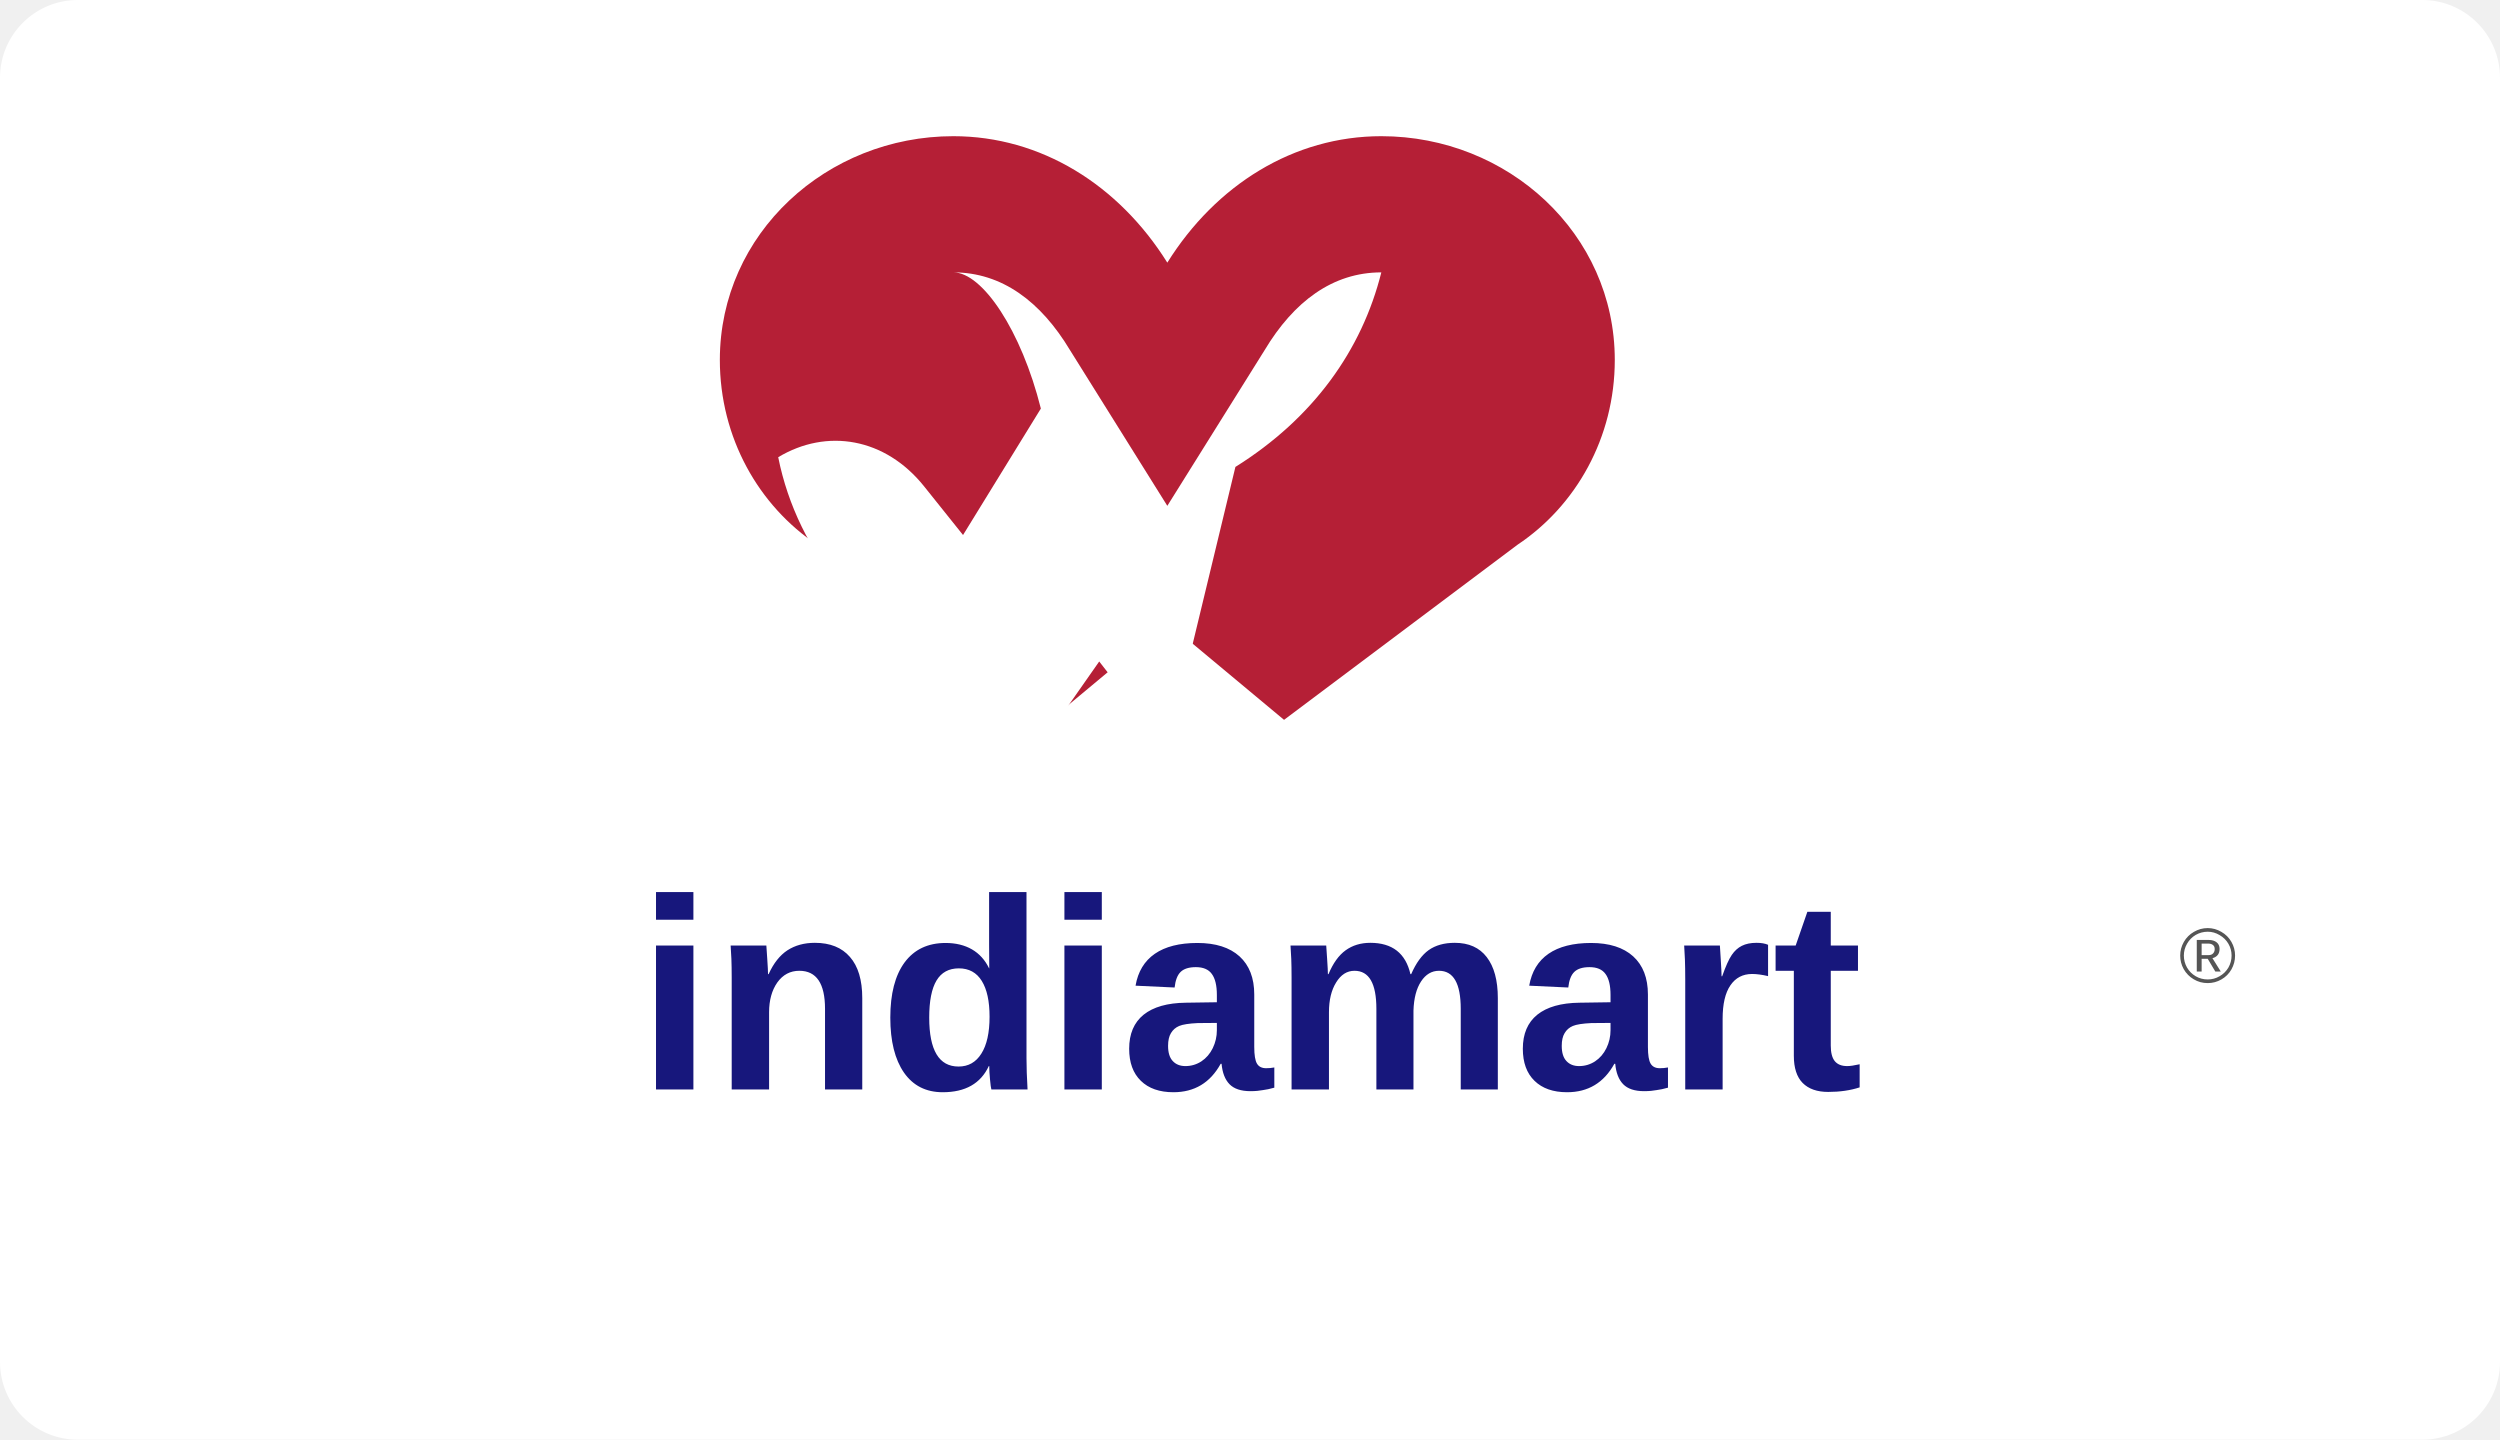
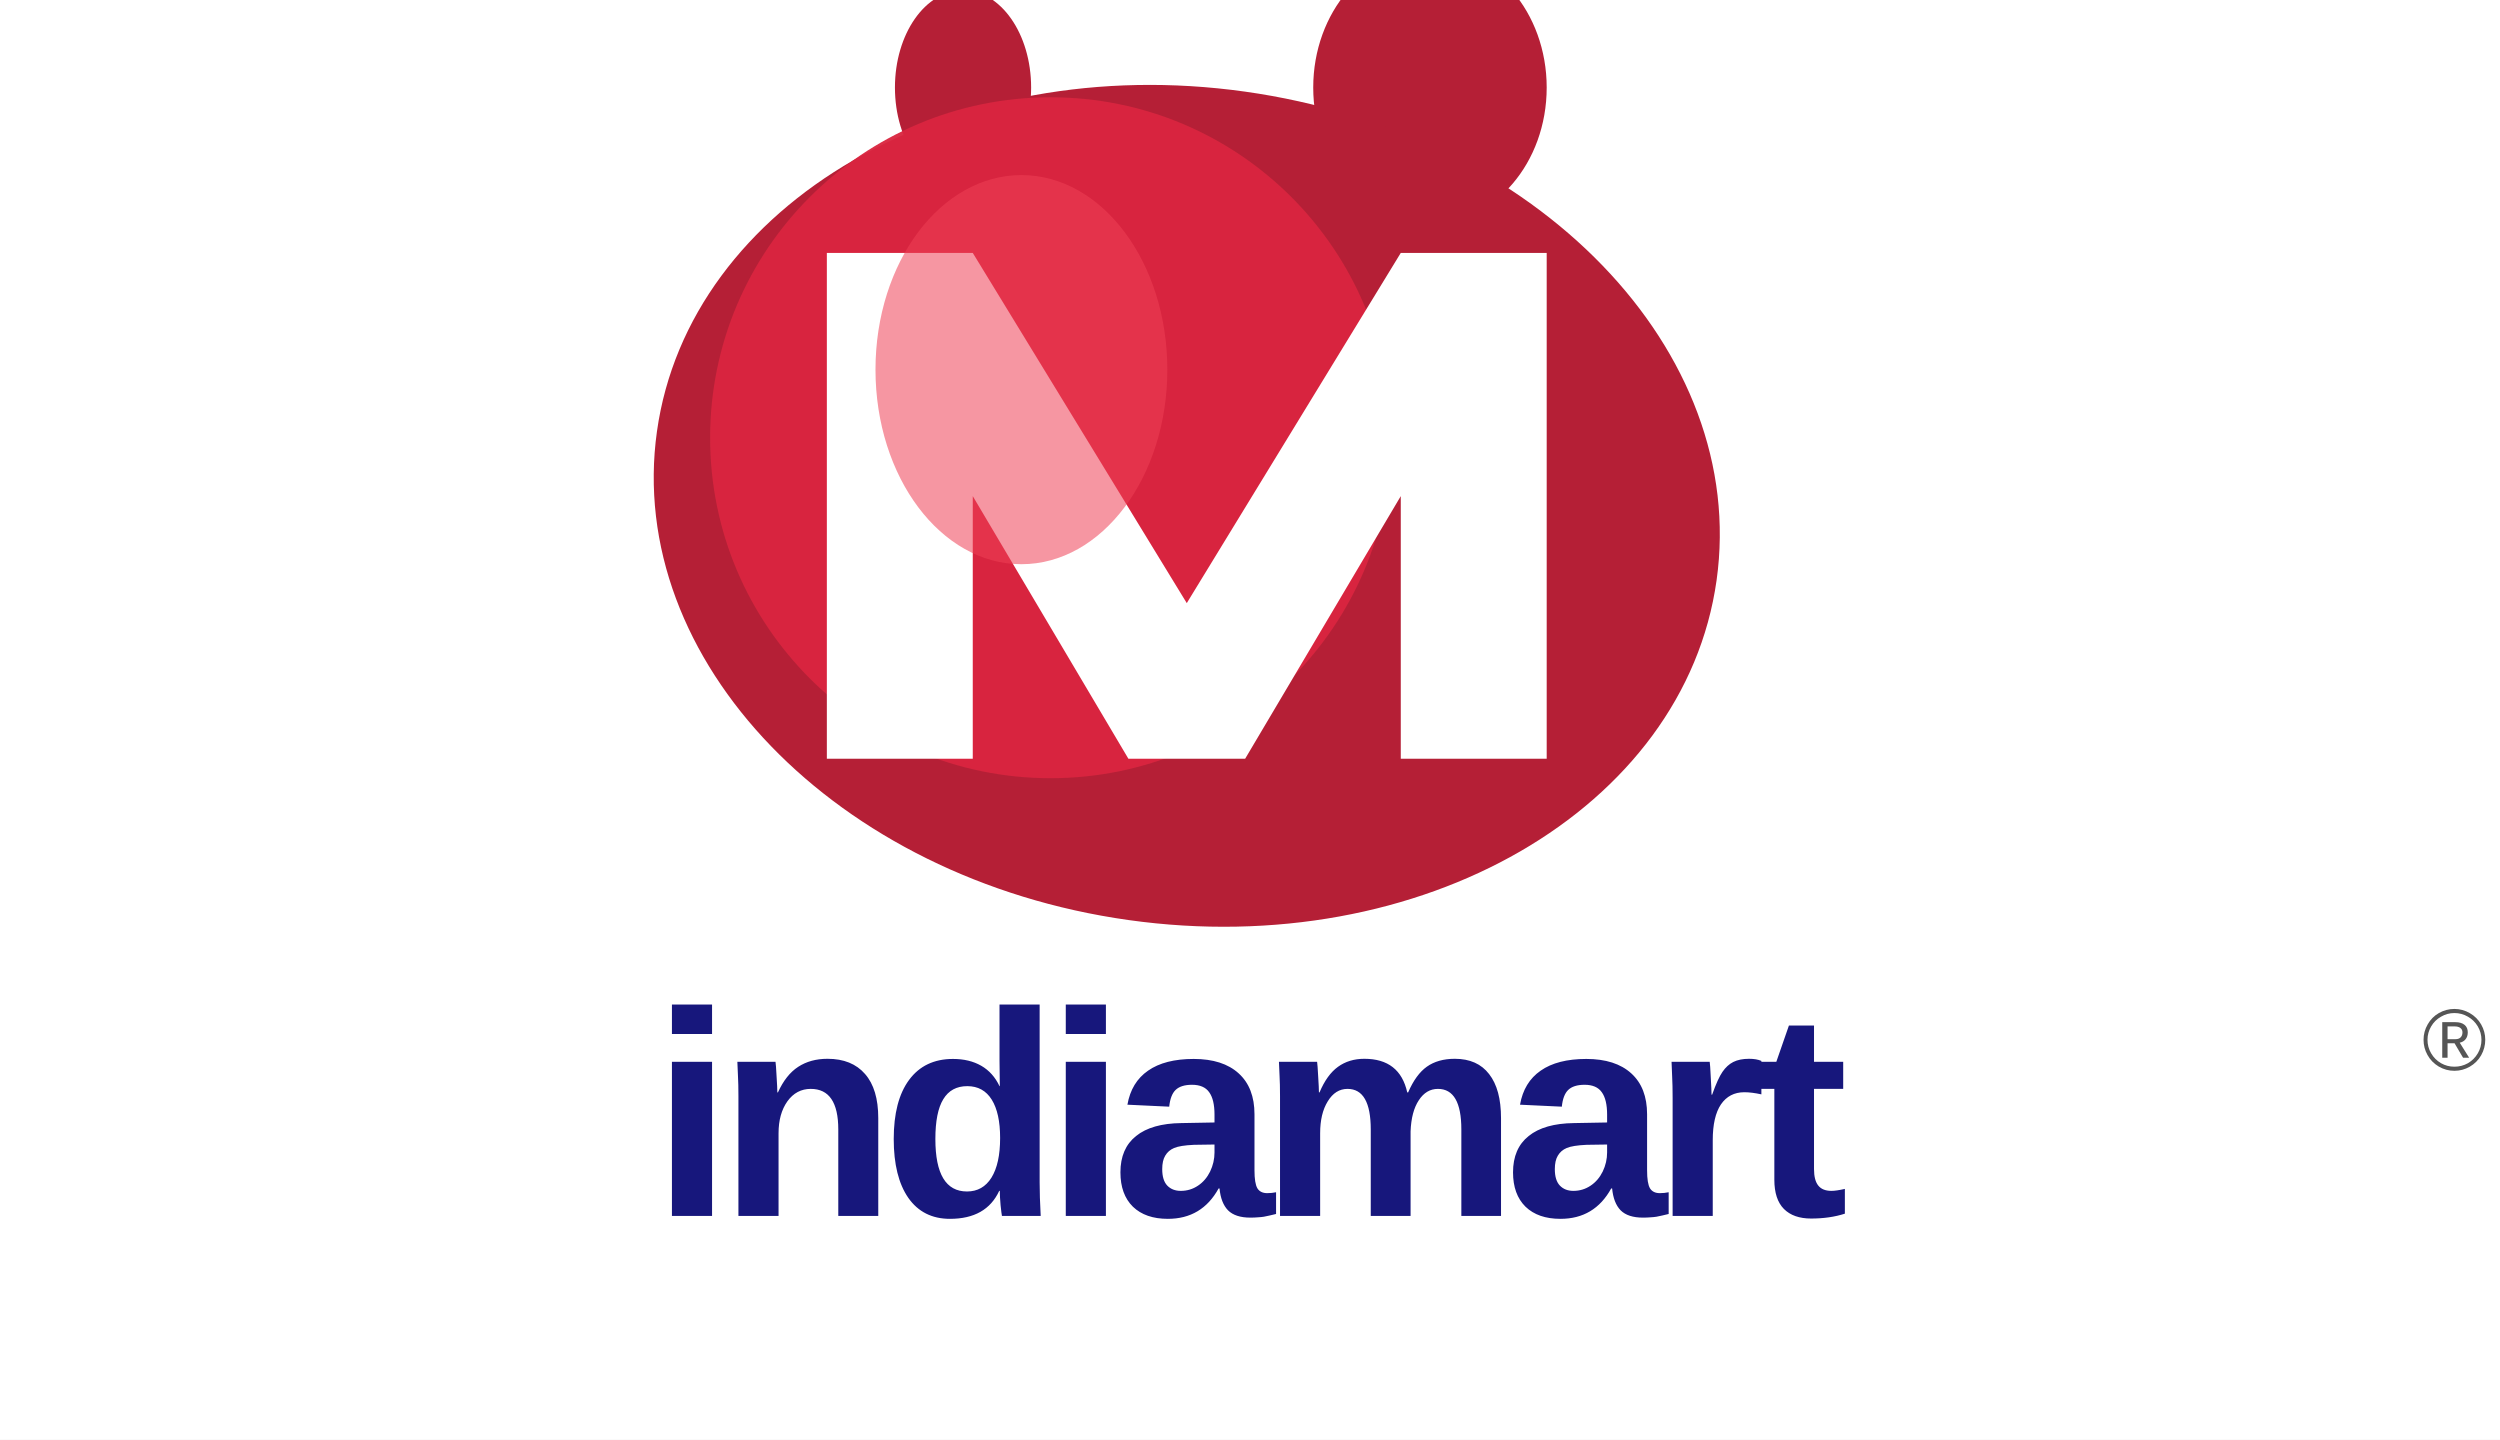
<svg xmlns="http://www.w3.org/2000/svg" viewBox="0 0 257 148" role="img" aria-labelledby="title desc">
-   <rect width="257" height="148" rx="8" fill="#fff" />
-   <g transform="translate(64 10)">
-     <path d="M34 4c9 0 17 5 22 13 5-8 13-13 22-13 13 0 24 10 24 23 0 8-4 15-10 19l-24 18-12-10-12 10-24-18c-6-4-10-11-10-19C10 14 21 4 34 4z" fill="#b51f36" />
-     <path d="M34 18c5 0 9 3 12 8l10 16 10-16c3-5 7-8 12-8-2 8-7 15-15 20L56 67 49 58 42 68 35 61C25 55 18 47 16 37c5-3 11-2 15 3l4 5 8-13c-2-8-6-14-9-14z" fill="#fff" />
+   <rect width="257" height="148" fill="#fff" />
+   <g transform="translate(61 0)">
+     <ellipse cx="38" cy="9" rx="7" ry="10" fill="#b51f36" />
+     <ellipse cx="86" cy="9" rx="12" ry="14" fill="#b51f36" />
+     <ellipse cx="61" cy="52" rx="55" ry="43" fill="#b51f36" transform="rotate(8 61 52)" />
+     <ellipse cx="47" cy="45" rx="35" ry="35" fill="#d9253f" opacity=".95" />
+     <path d="M24 26 L39 26 L61 62 L83 26 L98 26 L98 78 L83 78 L83 51 L67 78 L55 78 L39 51 L39 78 L24 78 Z" fill="#fff" />
+     <ellipse cx="44" cy="38" rx="15" ry="20" fill="#ef4055" opacity=".55" />
  </g>
-   <text x="128.5" y="112" text-anchor="middle" font-family="Arial,Helvetica,sans-serif" font-size="28" font-weight="700" fill="#17177c">indiamart</text>
-   <text x="224" y="101" font-family="Arial,Helvetica,sans-serif" font-size="8" fill="#555">®</text>
+   <text x="128.5" y="125" text-anchor="middle" font-family="Arial,Helvetica,sans-serif" font-size="30" font-weight="700" letter-spacing="-1.5" fill="#17177c">indiamart</text>
+   <text x="249" y="110" font-family="Arial,Helvetica,sans-serif" font-size="9" fill="#555">®</text>
</svg>
